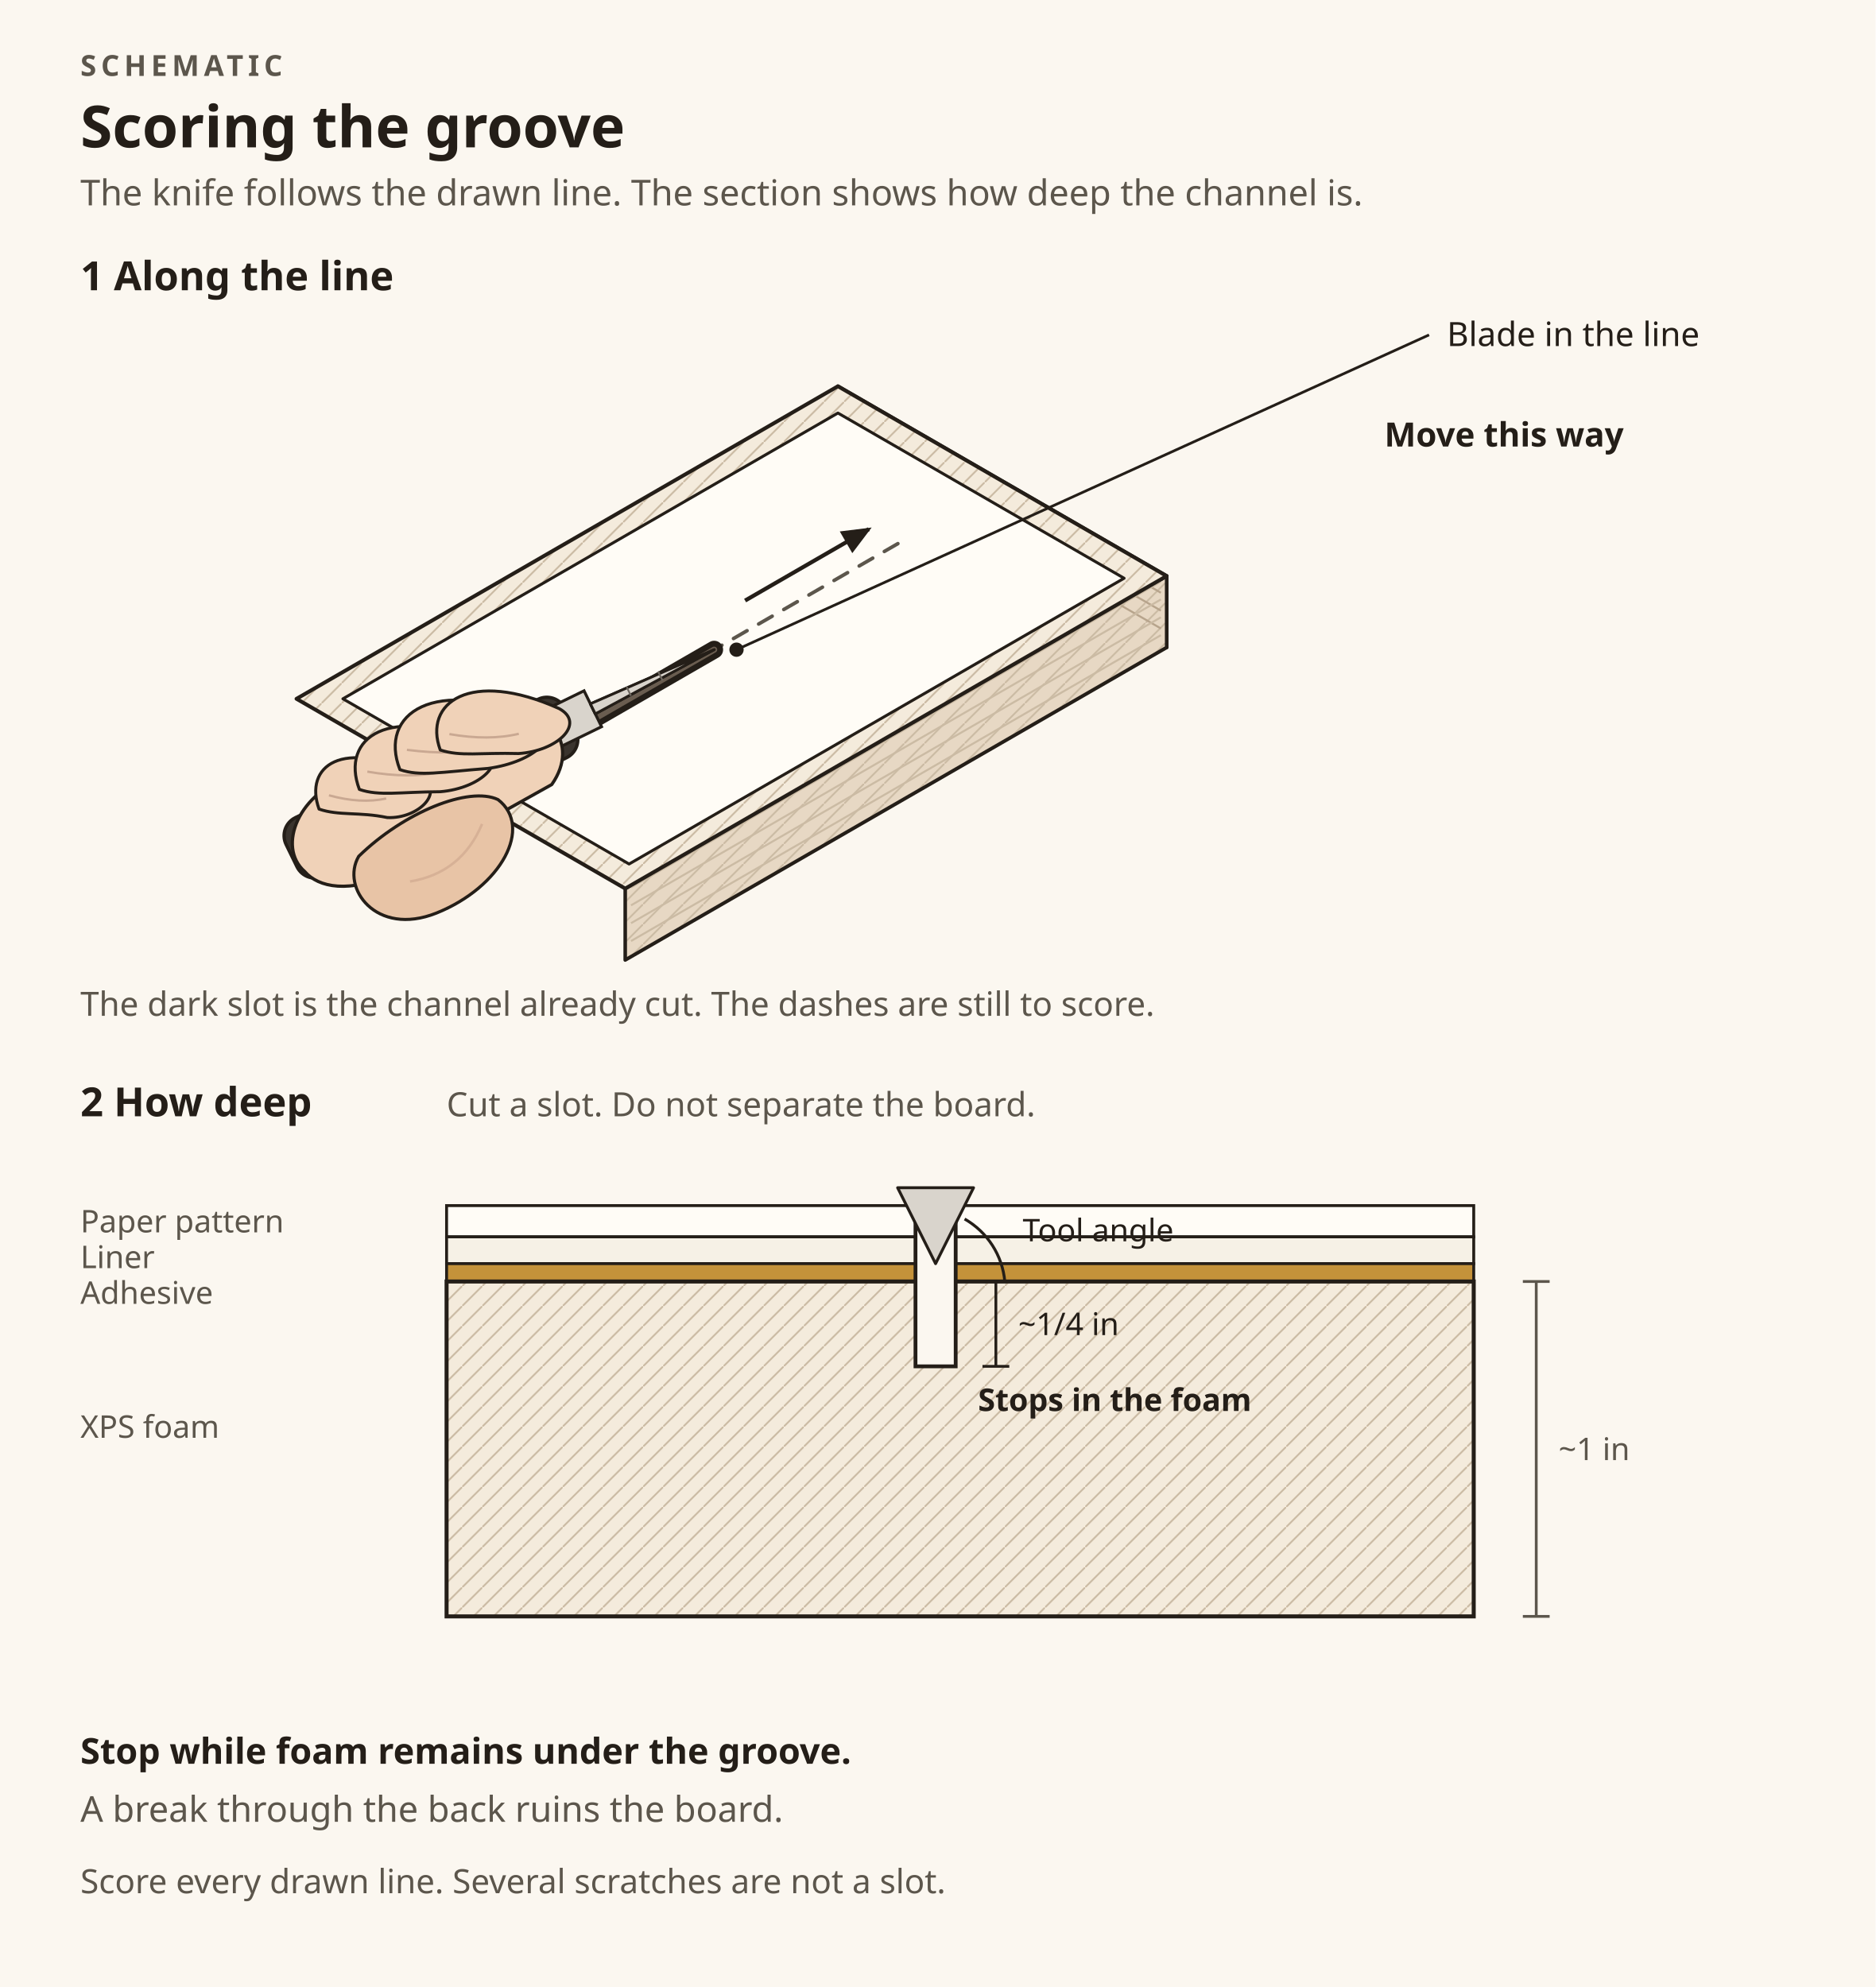
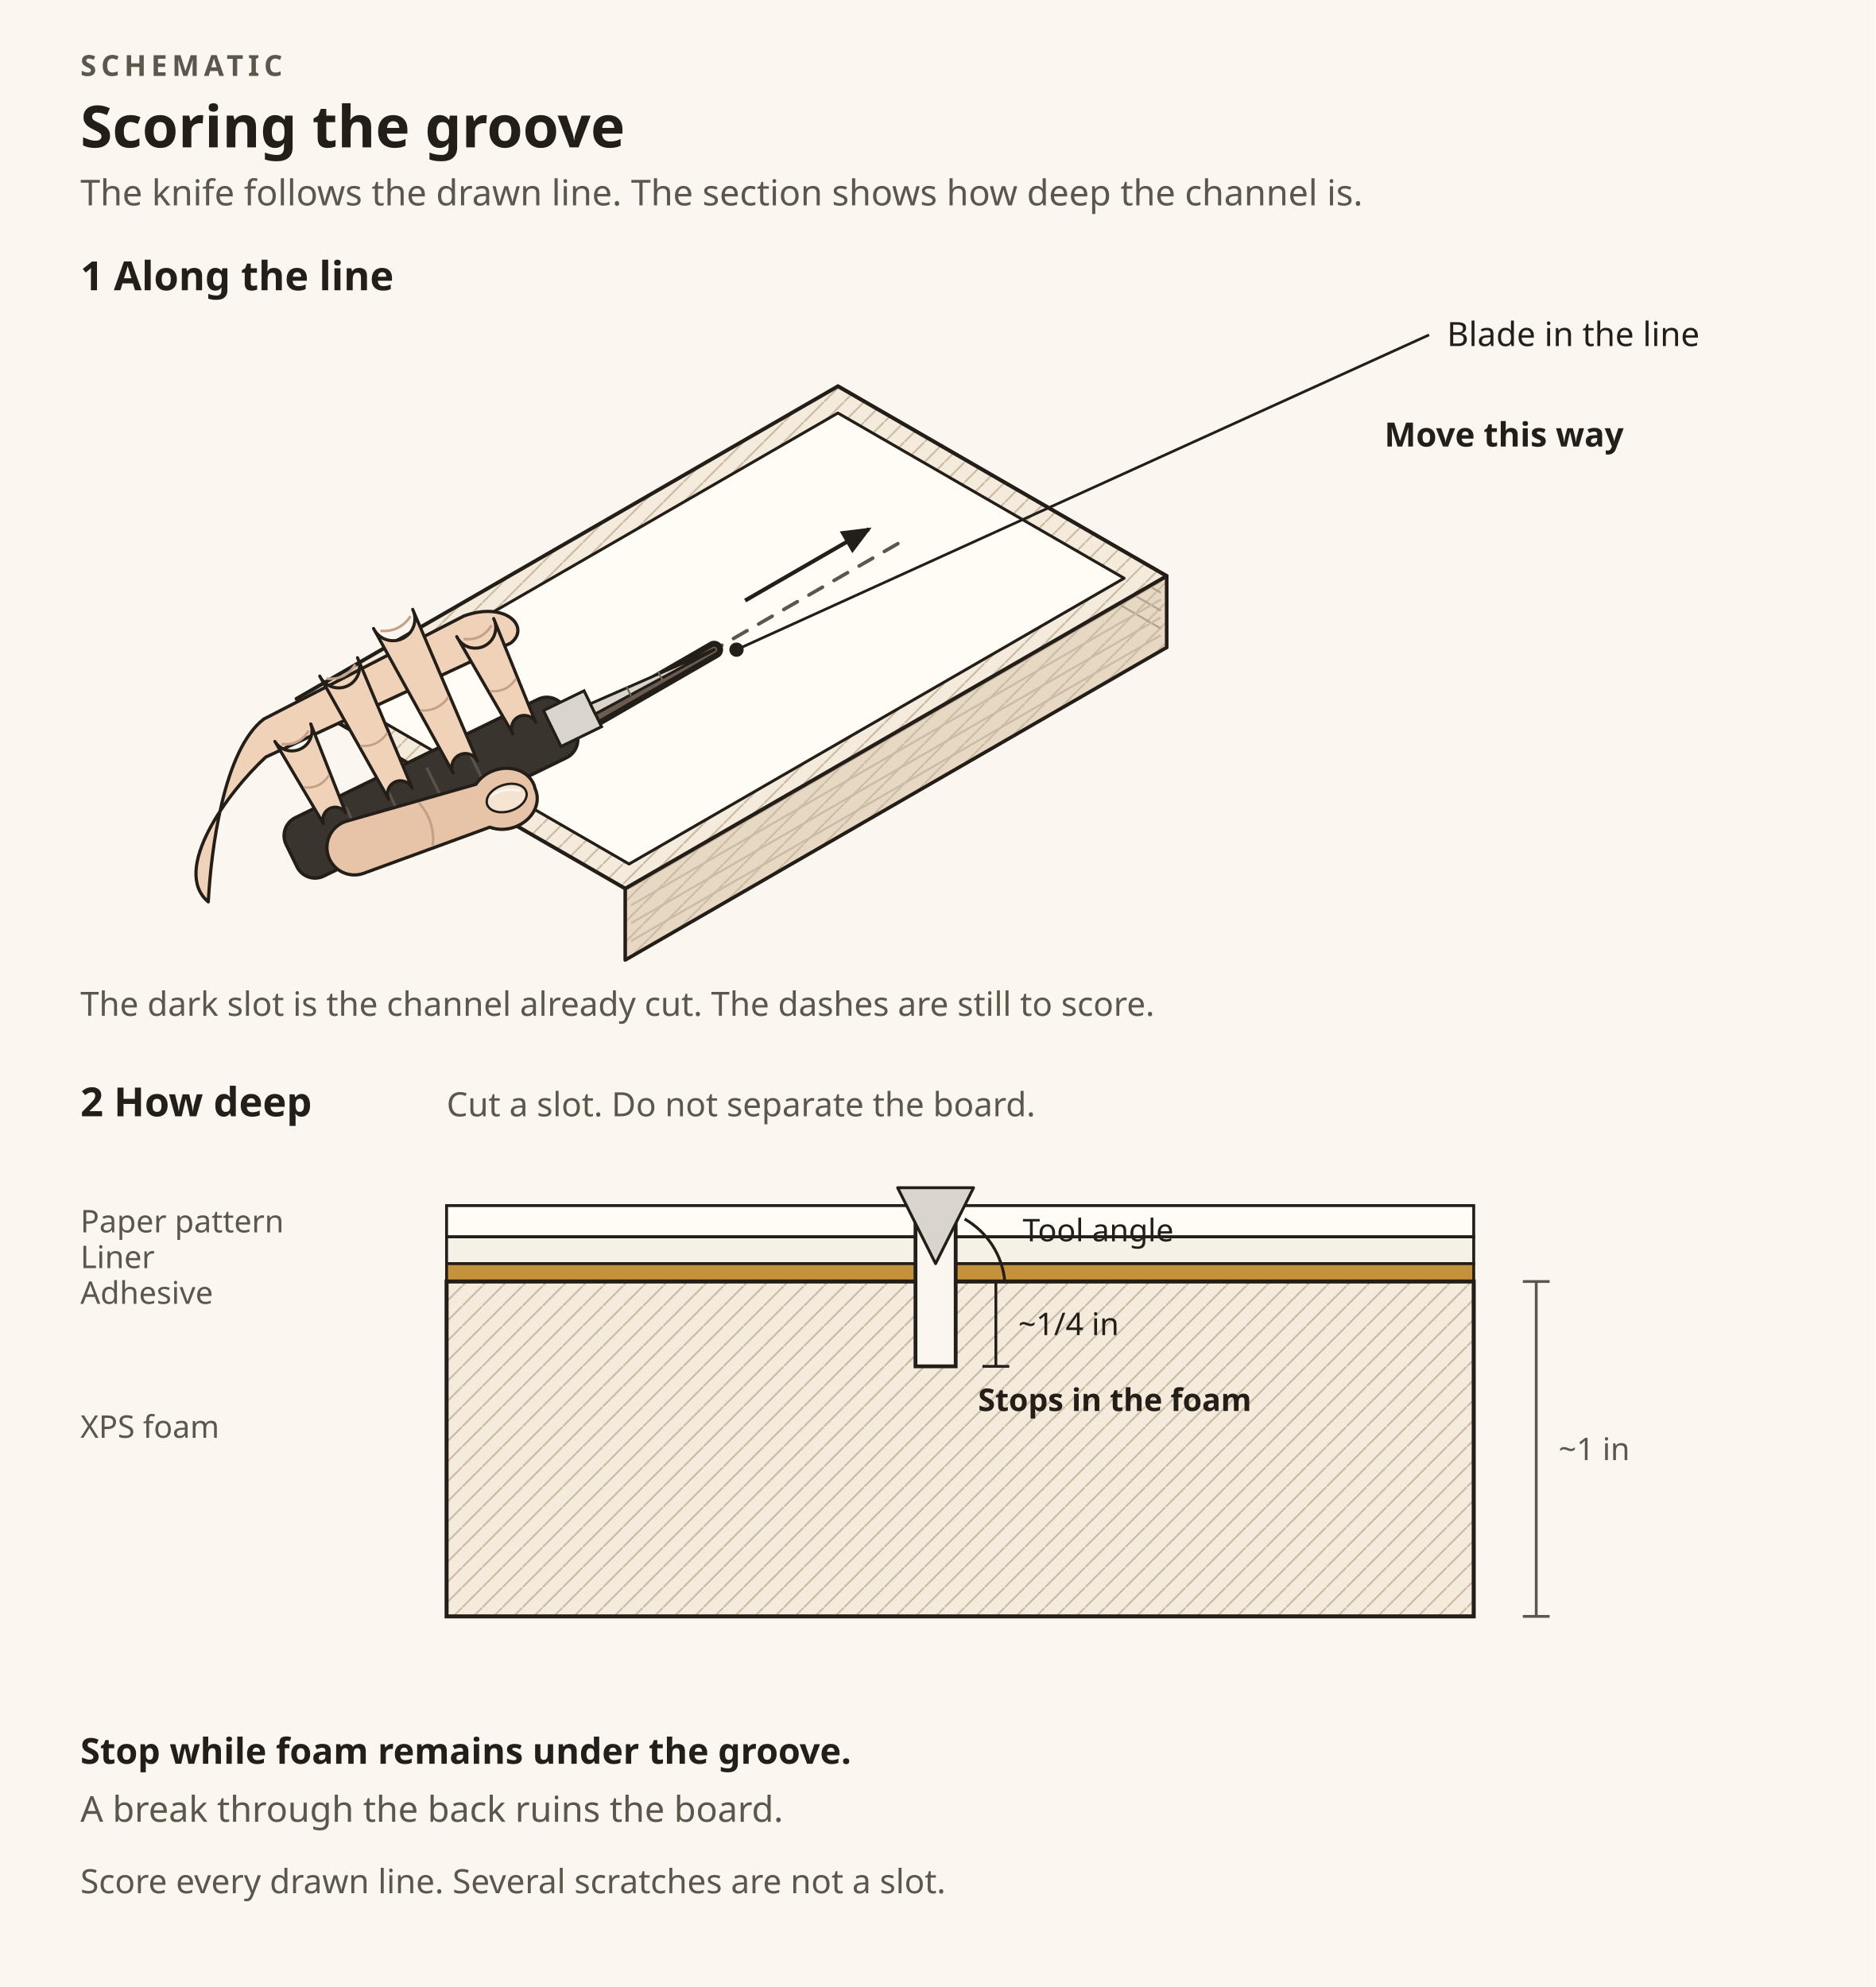
<svg xmlns="http://www.w3.org/2000/svg" viewBox="0 0 840 890" width="840" height="890" font-family="Segoe UI, system-ui, sans-serif">
  <defs>
    <pattern id="foam" patternUnits="userSpaceOnUse" width="9" height="9">
      <rect width="9" height="9" fill="#f4ebdc" />
      <path d="M0 9 L9 0" stroke="#cbbba4" stroke-width="0.8" />
    </pattern>
    <pattern id="foamSide" patternUnits="userSpaceOnUse" width="9" height="9">
      <rect width="9" height="9" fill="#e7d8c4" />
      <path d="M0 9 L9 0" stroke="#cbbba4" stroke-width="0.8" />
    </pattern>
    <pattern id="foamDark" patternUnits="userSpaceOnUse" width="9" height="9">
      <rect width="9" height="9" fill="#d9c7b0" />
      <path d="M0 9 L9 0" stroke="#b7a48c" stroke-width="0.8" />
    </pattern>
    <marker id="arr" viewBox="0 0 10 10" refX="8.2" refY="5" markerWidth="8" markerHeight="8" orient="auto">
      <path d="M0 1.1 L9.2 5 L0 8.9 Z" fill="#241e18" />
    </marker>
    <marker id="arrW" viewBox="0 0 10 10" refX="8.2" refY="5" markerWidth="8" markerHeight="8" orient="auto">
      <path d="M0 1.1 L9.2 5 L0 8.9 Z" fill="#8f3d32" />
    </marker>
    <marker id="arrR" viewBox="0 0 10 10" refX="8.2" refY="5" markerWidth="8" markerHeight="8" orient="auto">
      <path d="M0 1.1 L9.2 5 L0 8.9 Z" fill="#1a4f3c" />
    </marker>
  </defs>
  <rect width="840" height="890" fill="#fbf7f0" />
  <text x="36" y="34" fill="#5c564c" font-size="13" font-weight="700" letter-spacing="0.16em">SCHEMATIC</text>
  <text x="36" y="66" fill="#241e18" font-size="26" font-weight="700">Scoring the groove</text>
  <text x="36" y="92" fill="#5c564c" font-size="16">The knife follows the drawn line. The section shows how deep the channel is.</text>
  <text x="36.0" y="130.0" fill="#241e18" font-size="18" font-weight="700" text-anchor="start">1   Along the line</text>
  <polygon points="522.49,290.00 375.26,205.00 375.26,173.00 522.49,258.00" fill="url(#foamDark)" stroke="#241e18" stroke-width="1.6" stroke-linejoin="round" />
  <polygon points="280.00,430.00 522.49,290.00 522.49,258.00 280.00,398.00" fill="url(#foamSide)" stroke="#241e18" stroke-width="1.6" stroke-linejoin="round" />
  <line x1="282.60" y1="421.50" x2="519.89" y2="284.50" stroke="#cbbba4" stroke-width="0.9" fill="none" />
  <line x1="519.89" y1="281.50" x2="377.86" y2="199.50" stroke="#b7a48c" stroke-width="0.9" fill="none" />
  <line x1="282.60" y1="413.50" x2="519.89" y2="276.50" stroke="#cbbba4" stroke-width="0.9" fill="none" />
  <line x1="519.89" y1="273.50" x2="377.86" y2="191.50" stroke="#b7a48c" stroke-width="0.9" fill="none" />
  <line x1="282.60" y1="405.50" x2="519.89" y2="268.50" stroke="#cbbba4" stroke-width="0.9" fill="none" />
  <line x1="519.89" y1="265.50" x2="377.86" y2="183.50" stroke="#b7a48c" stroke-width="0.9" fill="none" />
  <line x1="282.60" y1="397.50" x2="519.89" y2="260.50" stroke="#cbbba4" stroke-width="0.9" fill="none" />
  <line x1="519.89" y1="257.50" x2="377.86" y2="175.50" stroke="#b7a48c" stroke-width="0.9" fill="none" />
  <polygon points="280.00,398.00 522.49,258.00 375.26,173.00 132.78,313.00" fill="url(#foam)" stroke="#241e18" stroke-width="1.7" stroke-linejoin="round" />
  <polygon points="281.73,387.00 503.43,259.00 375.26,185.00 153.56,313.00" fill="#fffcf6" stroke="#241e18" stroke-width="1.3" stroke-linejoin="round" />
  <path d="M 238.43 338.00 L 406.44 241.00" fill="none" stroke="#5c564c" stroke-width="1.6" stroke-linecap="round" stroke-linejoin="round" stroke-dasharray="7 6" />
  <path d="M 238.43 338.00 L 319.84 291.00" fill="none" stroke="#241e18" stroke-width="8" stroke-linecap="round" stroke-linejoin="round" />
  <path d="M 238.43 338.00 L 319.84 291.00" fill="none" stroke="#6a5d50" stroke-width="2.72" stroke-linecap="round" stroke-linejoin="round" />
  <g transform="translate(130.6 383.3) rotate(-26)">
    <rect x="0" y="-14.6" width="138.9" height="29.1" rx="9.0" fill="#3a342e" stroke="#241e18" stroke-width="1.5" />
    <line x1="31.4" y1="-9.0" x2="31.4" y2="9.0" stroke="#5a5148" stroke-width="1.3" />
    <line x1="51.5" y1="-9.0" x2="51.5" y2="9.0" stroke="#5a5148" stroke-width="1.3" />
    <line x1="71.7" y1="-9.0" x2="71.7" y2="9.0" stroke="#5a5148" stroke-width="1.3" />
    <line x1="91.8" y1="-9.0" x2="91.8" y2="9.0" stroke="#5a5148" stroke-width="1.3" />
    <rect x="129.9" y="-9.0" width="20.2" height="17.9" fill="#d9d4cc" stroke="#241e18" stroke-width="1.3" />
    <polygon points="150.1,-2.5 210.6,0 150.1,2.5" fill="#d9d4cc" stroke="#241e18" stroke-width="1.2" stroke-linejoin="round" />
    <line x1="168.0" y1="-2.2" x2="168.0" y2="2.2" stroke="#6e6860" stroke-width="0.8" />
    <line x1="183.7" y1="-2.2" x2="183.7" y2="2.2" stroke="#6e6860" stroke-width="0.8" />
  </g>
  <g transform="translate(130.6 383.3) rotate(-26)">
-     <path d="M 2.2 9.0 C -4.5 -6.7, 15.7 -24.6, 40.3 -20.2 L 112.0 -15.7 C 132.2 -11.2, 138.9 11.2, 118.7 22.4 L 38.1 26.9 C 15.7 26.9, 4.5 17.9, 2.2 9.0 Z" fill="#f0d2b8" stroke="#241e18" stroke-width="1.45" stroke-linejoin="round" />
-     <path d="M 20.2 -13.4 C 22.4 -33.6, 43.7 -38.1, 67.2 -6.7 C 75.0 4.5, 58.2 10.1, 46.0 3.4 C 35.8 -4.5, 26.9 -6.7, 20.2 -13.4 Z" fill="#f0d2b8" stroke="#241e18" stroke-width="1.35" stroke-linejoin="round" />
-     <path d="M 26.9 -17.0 Q 38.0 -7.2, 49.3 -4.5" fill="none" stroke="#c9a892" stroke-width="1.05" />
-     <path d="M 40.3 -13.4 C 42.6 -38.1, 69.4 -42.6, 98.6 -6.7 C 106.4 4.5, 89.6 10.1, 72.4 3.4 C 56.0 -4.5, 47.0 -6.7, 40.3 -13.4 Z" fill="#f0d2b8" stroke="#241e18" stroke-width="1.35" stroke-linejoin="round" />
-     <path d="M 47.0 -19.0 Q 62.5 -7.8, 76.4 -4.5" fill="none" stroke="#c9a892" stroke-width="1.05" />
-     <path d="M 60.5 -13.4 C 62.7 -40.3, 93.0 -44.8, 125.4 -6.7 C 133.3 4.5, 116.5 10.1, 96.2 3.4 C 76.2 -4.5, 67.2 -6.7, 60.5 -13.4 Z" fill="#f0d2b8" stroke="#241e18" stroke-width="1.35" stroke-linejoin="round" />
-     <path d="M 67.2 -20.0 Q 85.2 -8.2, 100.8 -4.5" fill="none" stroke="#c9a892" stroke-width="1.05" />
-     <path d="M 80.6 -13.4 C 82.9 -35.8, 108.6 -40.3, 136.6 -6.7 C 144.5 4.5, 127.7 10.1, 111.4 3.4 C 96.3 -4.5, 87.4 -6.7, 80.6 -13.4 Z" fill="#f0d2b8" stroke="#241e18" stroke-width="1.35" stroke-linejoin="round" />
-     <path d="M 87.4 -18.0 Q 101.9 -7.5, 115.4 -4.5" fill="none" stroke="#c9a892" stroke-width="1.05" />
-     <path d="M 26.9 13.4 C 13.4 22.4, 17.9 49.3, 47.0 51.5 C 78.4 53.8, 103.0 35.8, 94.1 17.9 C 85.1 6.7, 53.8 4.5, 26.9 13.4 Z" fill="#e8c4a6" stroke="#241e18" stroke-width="1.4" stroke-linejoin="round" />
-     <path d="M 42.6 33.6 Q 65.0 40.3, 82.9 24.6" fill="none" stroke="#d7b196" stroke-width="1.15" />
+     <path d="M -42.6 2.2 C -51.5 -17.9, -13.4 -38.1, 9.0 -44.8 L 129.9 -42.6 C 141.1 -44.8, 136.6 -60.5, 116.5 -62.7 L 15.7 -60.5 C -6.7 -56.0, -31.4 -17.9, -42.6 2.2 Z" fill="#f0d2b8" stroke="#241e18" stroke-width="1.45" stroke-linejoin="round" />
+     <path d="M 15.7 -49.3 L 19.1 -6.7 A 5.6 5.6 0 0 1 30.2 -6.7 L 33.6 -49.3 A 9.0 9.0 0 0 1 15.7 -49.3 Z" fill="#f0d2b8" stroke="#241e18" stroke-width="1.4" stroke-linejoin="round" />
+     <path d="M 17.9 -47.0 Q 24.6 -42.6 31.4 -47.0" fill="none" stroke="#c4a08a" stroke-width="1.15" />
+     <path d="M 18.4 -25.1 Q 24.6 -21.2 30.9 -25.1" fill="none" stroke="#c4a08a" stroke-width="1.05" />
+     <path d="M 46.6 -66.8 L 50.2 -3.6 A 5.8 5.8 0 0 1 61.8 -3.6 L 65.4 -66.8 A 9.4 9.4 0 0 1 46.6 -66.8 Z" fill="#f0d2b8" stroke="#241e18" stroke-width="1.4" stroke-linejoin="round" />
+     <path d="M 48.8 -64.5 Q 56.0 -60.0 63.2 -64.5" fill="none" stroke="#c4a08a" stroke-width="1.15" />
+     <path d="M 49.3 -30.7 Q 56.0 -26.8 62.7 -30.7" fill="none" stroke="#c4a08a" stroke-width="1.05" />
+     <path d="M 77.6 -75.4 L 81.3 -1.6 A 6.0 6.0 0 0 1 93.4 -1.6 L 97.1 -75.4 A 9.7 9.7 0 0 1 77.6 -75.4 Z" fill="#f0d2b8" stroke="#241e18" stroke-width="1.4" stroke-linejoin="round" />
+     <path d="M 79.9 -73.1 Q 87.4 -68.7 94.9 -73.1" fill="none" stroke="#c4a08a" stroke-width="1.15" />
+     <path d="M 80.3 -33.2 Q 87.4 -29.2 94.4 -33.2" fill="none" stroke="#c4a08a" stroke-width="1.05" />
+     <path d="M 109.5 -55.8 L 113.0 -5.7 A 5.7 5.7 0 0 1 124.4 -5.7 L 127.9 -55.8 A 9.2 9.2 0 0 1 109.5 -55.8 Z" fill="#f0d2b8" stroke="#241e18" stroke-width="1.4" stroke-linejoin="round" />
+     <path d="M 111.8 -53.5 Q 118.7 -49.1 125.7 -53.5" fill="none" stroke="#c4a08a" stroke-width="1.15" />
+     <path d="M 112.2 -27.3 Q 118.7 -23.4 125.2 -27.3" fill="none" stroke="#c4a08a" stroke-width="1.05" />
+     <g transform="translate(26.9 9.0) rotate(8)">
+       <path d="M 0 -12.3 L 60.5 -10.1 A 14.6 12.3 0 0 1 85.1 0 A 14.6 12.3 0 0 1 60.5 10.1 L 0 12.3 A 12.3 12.3 0 0 1 0 -12.3 Z" fill="#e7c4a8" stroke="#241e18" stroke-width="1.45" stroke-linejoin="round" />
+       <path d="M 33.6 -10.1 Q 38.1 0 33.6 10.1" fill="none" stroke="#c4a08a" stroke-width="1.15" />
+       <ellipse cx="71.7" cy="0" rx="9.2" ry="6.0" fill="#f6e4d2" stroke="#241e18" stroke-width="1.05" />
+       <path d="M 65.0 -2.9 Q 71.7 -5.2 78.4 -1.3" fill="none" stroke="#fbf6f0" stroke-width="1.05" />
+     </g>
  </g>
  <g transform="translate(130.6 383.3) rotate(-26)">
    <polygon points="150.1,-2.5 210.6,0 150.1,2.5" fill="#d9d4cc" stroke="#241e18" stroke-width="1.2" stroke-linejoin="round" />
    <line x1="168.0" y1="-2.2" x2="168.0" y2="2.2" stroke="#6e6860" stroke-width="0.8" />
    <line x1="183.7" y1="-2.2" x2="183.7" y2="2.2" stroke="#6e6860" stroke-width="0.8" />
  </g>
  <circle cx="329.84" cy="291.00" r="3.20" fill="#241e18" stroke="#241e18" stroke-width="0" />
  <line x1="329.84" y1="291.00" x2="640.00" y2="150.00" stroke="#241e18" stroke-width="1.2" fill="none" />
  <text x="648.0" y="155.0" fill="#241e18" font-size="15" font-weight="500" text-anchor="start">Blade in the line</text>
  <text x="36.0" y="455.0" fill="#5c564c" font-size="15" font-weight="500" text-anchor="start">The dark slot is the channel already cut. The dashes are still to score.</text>
  <text x="620.0" y="200.0" fill="#241e18" font-size="15" font-weight="700" text-anchor="start">Move this way</text>
  <line x1="333.69" y1="269.00" x2="389.12" y2="237.00" stroke="#241e18" stroke-width="1.8" fill="none" marker-end="url(#arr)" />
  <text x="36.0" y="500.0" fill="#241e18" font-size="18" font-weight="700" text-anchor="start">2   How deep</text>
  <text x="200.0" y="500.0" fill="#5c564c" font-size="15" font-weight="500" text-anchor="start">Cut a slot. Do not separate the board.</text>
  <rect x="200.00" y="540.00" width="460.00" height="14.00" rx="0" fill="#fffcf6" stroke="#241e18" stroke-width="1.3" />
  <rect x="200.00" y="554.00" width="460.00" height="12.00" rx="0" fill="#f6f1e6" stroke="#241e18" stroke-width="1.3" />
  <rect x="200.00" y="566.00" width="460.00" height="8.00" rx="0" fill="#c4923a" stroke="#241e18" stroke-width="1.3" />
  <rect x="200.00" y="574.00" width="460.00" height="150.00" rx="0" fill="url(#foam)" stroke="#241e18" stroke-width="1.8" />
  <rect x="410.00" y="540.00" width="18.00" height="72.00" rx="0" fill="#fbf7f0" stroke="#241e18" stroke-width="1.7" />
  <polygon points="402,532 436,532 419,566" fill="#d9d4cc" stroke="#241e18" stroke-width="1.3" stroke-linejoin="round" />
  <path d="M 450 574 A 36 36 0 0 0 432 546" fill="none" stroke="#241e18" stroke-width="1.3" />
  <text x="458.0" y="556.0" fill="#241e18" font-size="14" font-weight="500" text-anchor="start">Tool angle</text>
  <text x="36.0" y="552.0" fill="#5c564c" font-size="14" font-weight="500" text-anchor="start">Paper pattern</text>
  <text x="36.0" y="568.0" fill="#5c564c" font-size="14" font-weight="500" text-anchor="start">Liner</text>
  <text x="36.0" y="584.0" fill="#5c564c" font-size="14" font-weight="500" text-anchor="start">Adhesive</text>
  <text x="36.0" y="644.0" fill="#5c564c" font-size="14" font-weight="500" text-anchor="start">XPS foam</text>
  <line x1="688.00" y1="574.00" x2="688.00" y2="724.00" stroke="#5c564c" stroke-width="1.25" fill="none" />
  <line x1="682.00" y1="574.00" x2="694.00" y2="574.00" stroke="#5c564c" stroke-width="1.25" fill="none" />
  <line x1="682.00" y1="724.00" x2="694.00" y2="724.00" stroke="#5c564c" stroke-width="1.25" fill="none" />
  <text x="698.0" y="654.0" fill="#5c564c" font-size="14" font-weight="500" text-anchor="start">~1 in</text>
  <line x1="446.00" y1="574.00" x2="446.00" y2="612.00" stroke="#241e18" stroke-width="1.25" fill="none" />
  <line x1="440.00" y1="574.00" x2="452.00" y2="574.00" stroke="#241e18" stroke-width="1.25" fill="none" />
  <line x1="440.00" y1="612.00" x2="452.00" y2="612.00" stroke="#241e18" stroke-width="1.25" fill="none" />
  <text x="456.0" y="598.0" fill="#241e18" font-size="14" font-weight="500" text-anchor="start">~1/4 in</text>
  <text x="438.0" y="632.0" fill="#241e18" font-size="14" font-weight="700" text-anchor="start">Stops in the foam</text>
  <text x="36.0" y="790.0" fill="#241e18" font-size="16" font-weight="700" text-anchor="start">Stop while foam remains under the groove.</text>
  <text x="36.0" y="816.0" fill="#5c564c" font-size="16" font-weight="500" text-anchor="start">A break through the back ruins the board.</text>
  <text x="36.0" y="848.0" fill="#5c564c" font-size="15" font-weight="500" text-anchor="start">Score every drawn line. Several scratches are not a slot.</text>
</svg>
